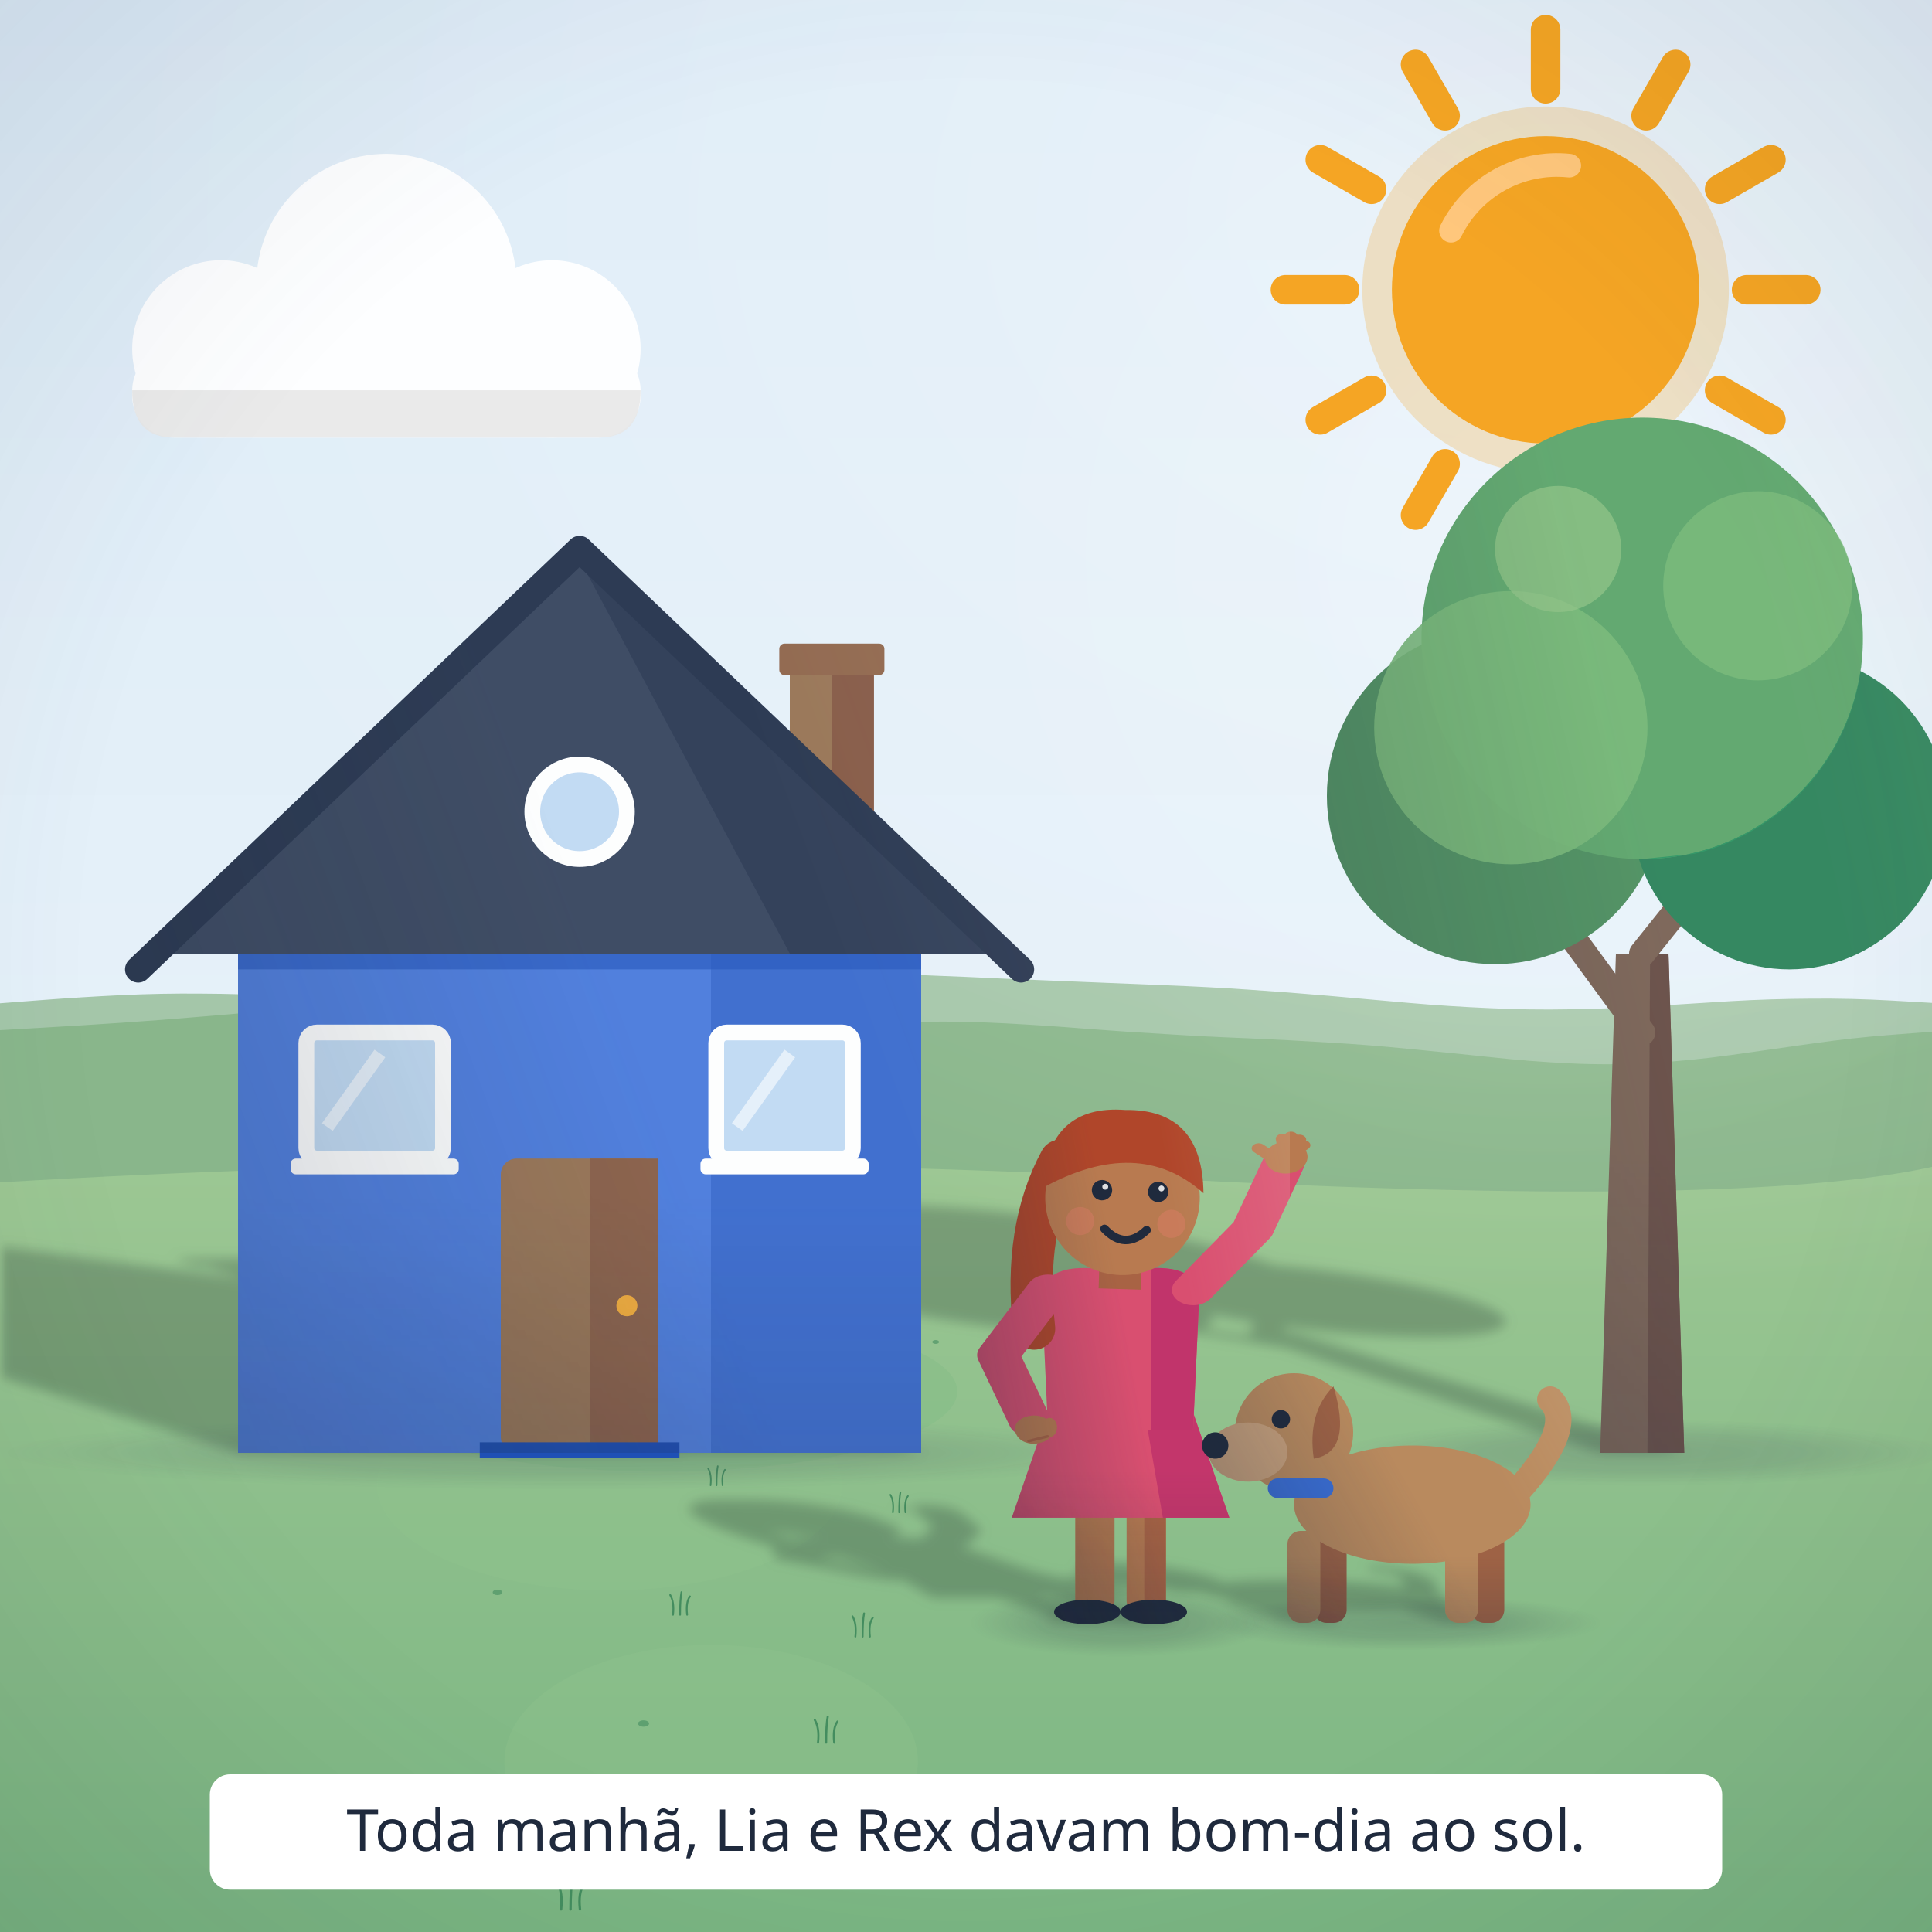
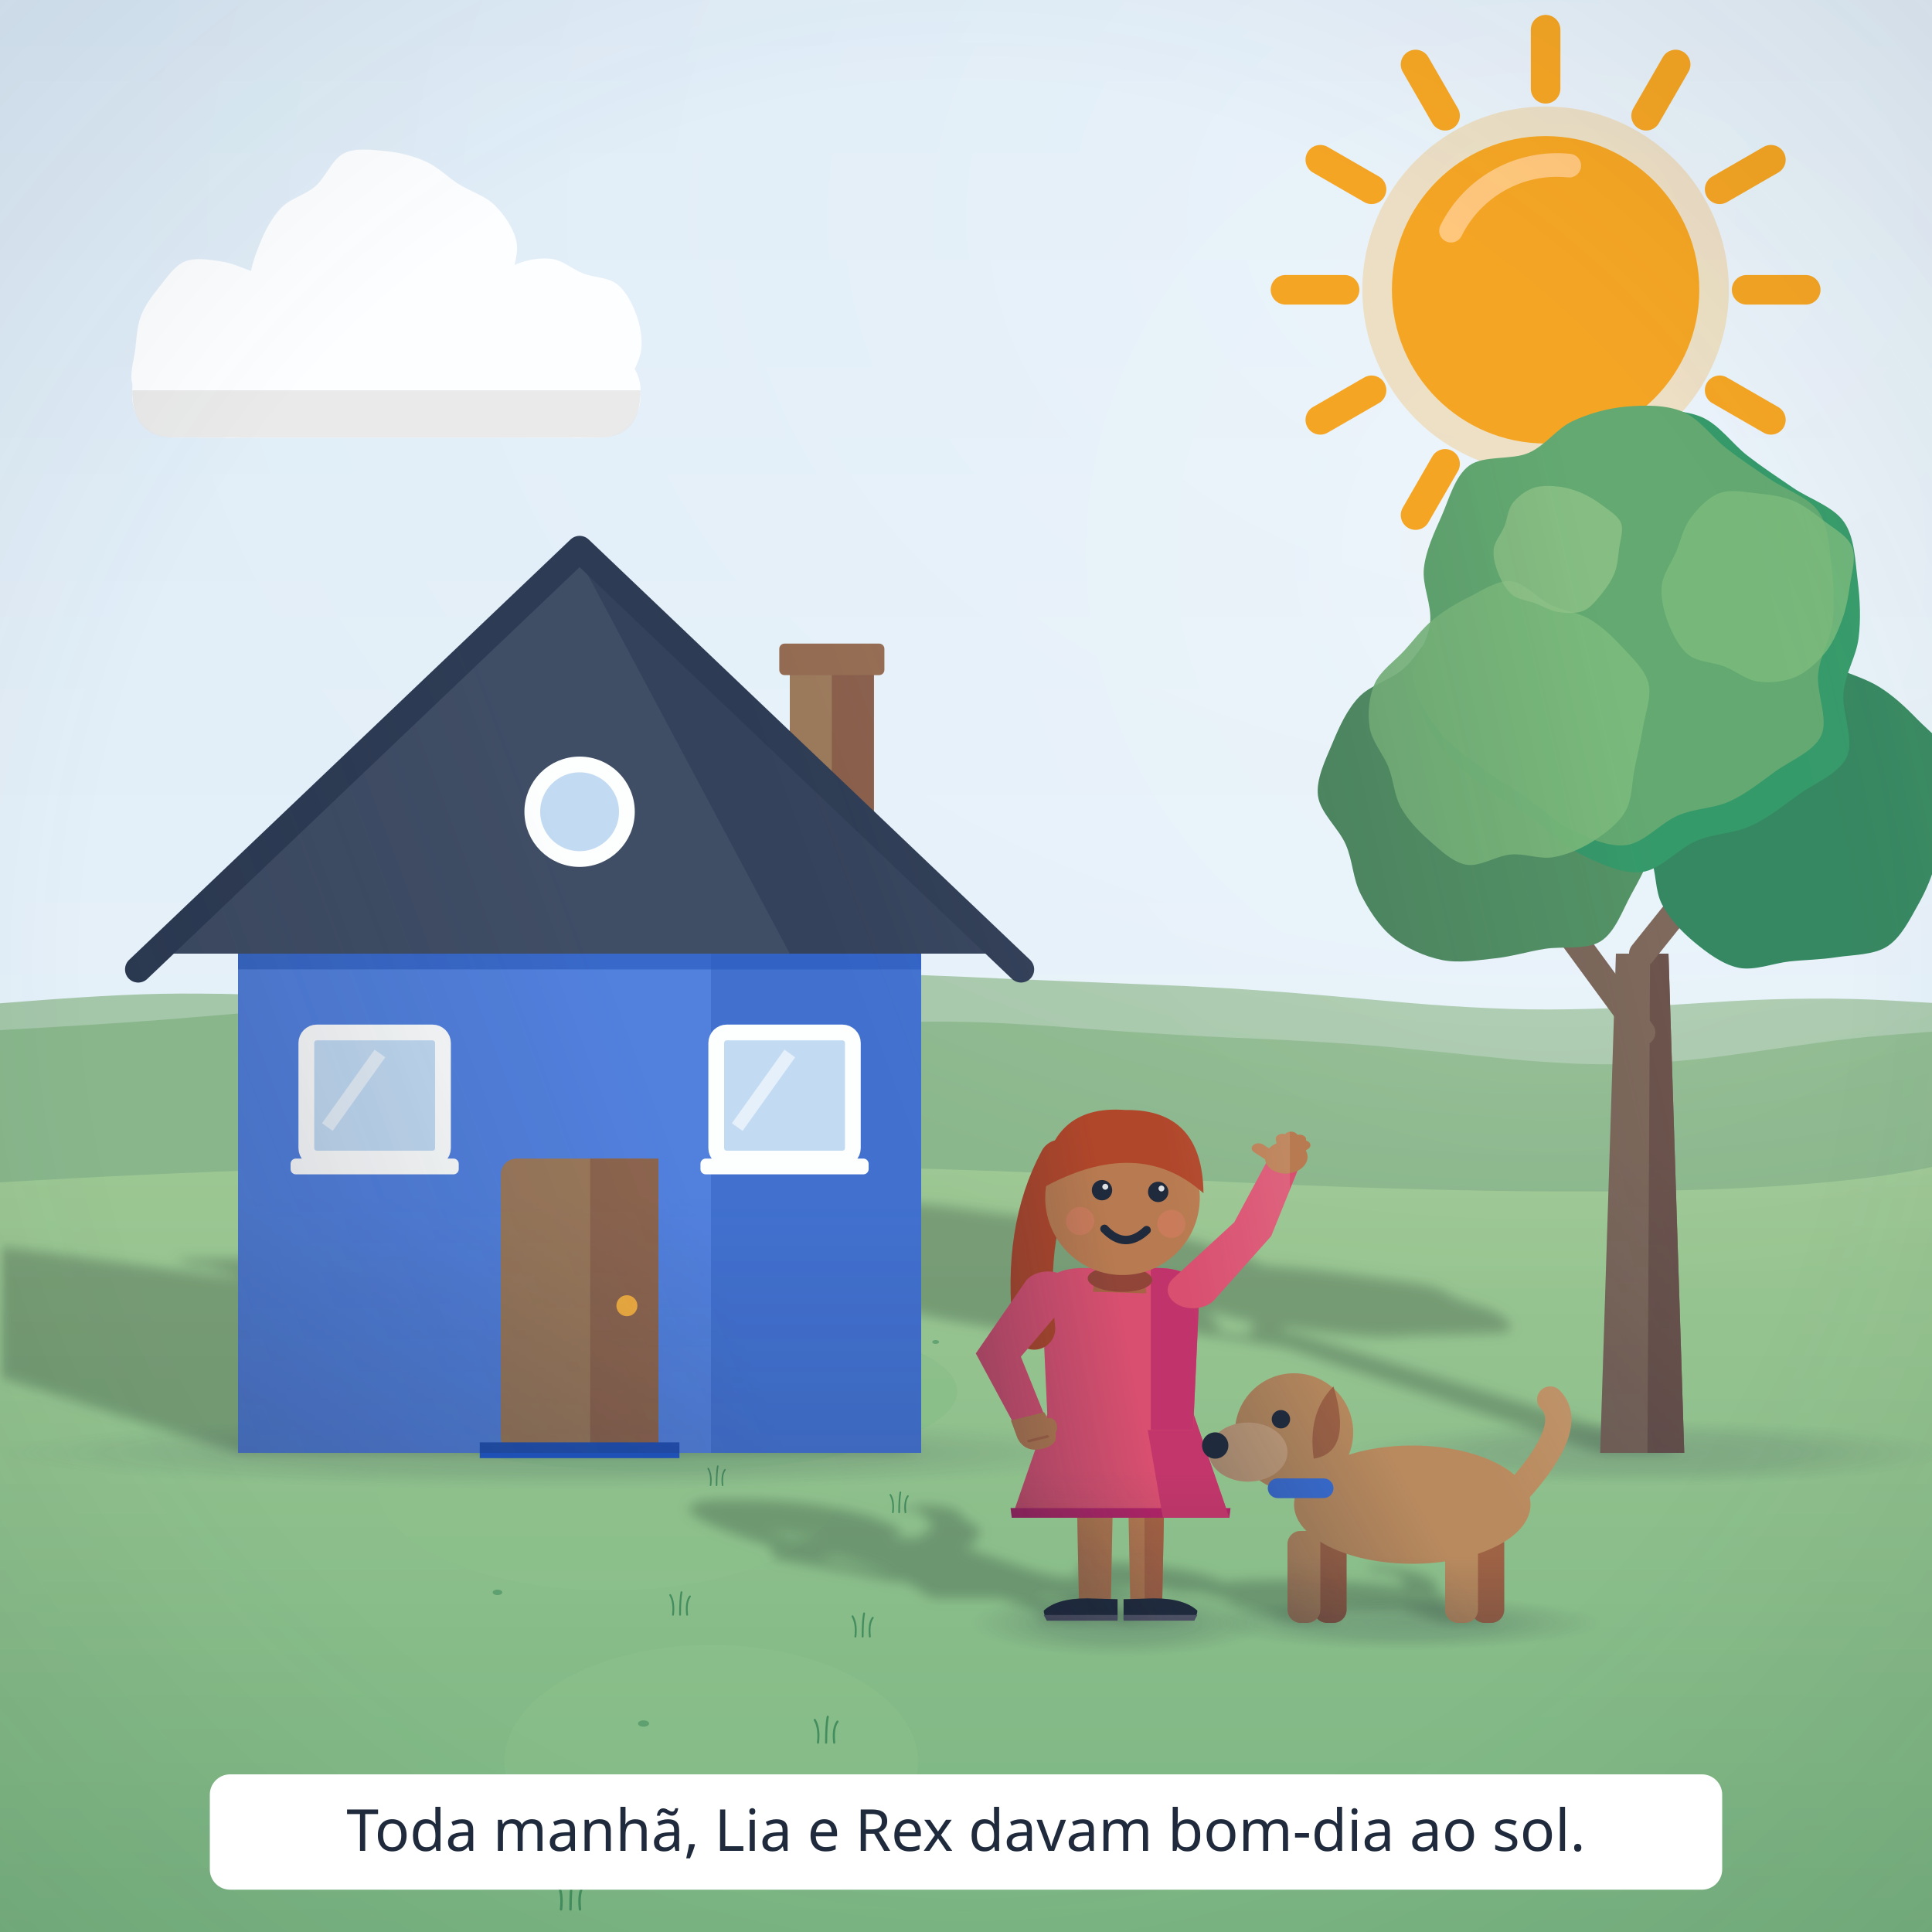
<svg xmlns="http://www.w3.org/2000/svg" width="1000" height="1000" viewBox="0 0 1000 1000">
  <defs>
    <linearGradient id="sky" x1="0" y1="0" x2="0" y2="1">
      <stop offset="0" stop-color="#DCEBF7" />
      <stop offset="0.55" stop-color="#e6f1f9" />
      <stop offset="0.85" stop-color="#EFF6FC" />
      <stop offset="1" stop-color="#EEF5FB" />
    </linearGradient>
    <linearGradient id="ground" x1="0" y1="0" x2="0" y2="1">
      <stop offset="0" stop-color="#9CC793" />
      <stop offset="1" stop-color="#7AB582" />
    </linearGradient>
    <radialGradient id="cshadow">
      <stop offset="0" stop-color="rgb(31,42,61)" stop-opacity="0.195" />
      <stop offset="0.55" stop-color="rgb(31,42,61)" stop-opacity="0.143" />
      <stop offset="1" stop-color="rgb(31,42,61)" stop-opacity="0" />
    </radialGradient>
    <filter id="hazeFar" color-interpolation-filters="sRGB">
      <feColorMatrix type="matrix" values="0.68 0 0 0 0.299 0 0.68 0 0 0.307 0 0 0.68 0 0.315 0 0 0 1 0" />
    </filter>
    <filter id="hazeMid" color-interpolation-filters="sRGB">
      <feColorMatrix type="matrix" values="0.87 0 0 0 0.121 0 0.87 0 0 0.125 0 0 0.87 0 0.128 0 0 0 1 0" />
    </filter>
    <linearGradient id="lgLight" x1="1" y1="0" x2="0" y2="0.35">
      <stop offset="0" stop-color="#FFF4DE" stop-opacity="0.156" />
      <stop offset="0.42" stop-color="#FFF4DE" stop-opacity="0" />
    </linearGradient>
    <linearGradient id="lgShade" x1="1" y1="0" x2="0" y2="0.35">
      <stop offset="0.6" stop-color="rgb(31,42,61)" stop-opacity="0" />
      <stop offset="1" stop-color="rgb(31,42,61)" stop-opacity="0.300" />
    </linearGradient>
    <linearGradient id="lgAO" x1="0" y1="0" x2="0" y2="1">
      <stop offset="0.72" stop-color="rgb(31,42,61)" stop-opacity="0" />
      <stop offset="1" stop-color="rgb(31,42,61)" stop-opacity="0.192" />
    </linearGradient>
    <filter id="toWhite" color-interpolation-filters="sRGB">
      <feColorMatrix values="0 0 0 0 1 0 0 0 0 1 0 0 0 0 1 0 0 0 1 0" />
    </filter>
    <filter id="castF" x="-30%" y="-30%" width="160%" height="160%" color-interpolation-filters="sRGB">
      <feColorMatrix values="0 0 0 0 0.122 0 0 0 0 0.165 0 0 0 0 0.239 0 0 0 1 0" />
      <feGaussianBlur stdDeviation="3.0" />
    </filter>
    <clipPath id="groundClip">
      <rect y="600.0" width="1000" height="1000" />
    </clipPath>
    <radialGradient id="glow" cx="0.8" cy="0.15" r="0.75">
      <stop offset="0" stop-color="#FFF4DE" stop-opacity="0.330" />
      <stop offset="1" stop-color="#FFF4DE" stop-opacity="0" />
    </radialGradient>
    <linearGradient id="falloff" x1="1" y1="0" x2="0" y2="0">
      <stop offset="0.35" stop-color="rgb(31,42,61)" stop-opacity="0" />
      <stop offset="1" stop-color="rgb(31,42,61)" stop-opacity="0.078" />
    </linearGradient>
    <radialGradient id="sunGlow" cx="0.800" cy="0.288" r="0.32">
      <stop offset="0" stop-color="#FFF4DE" stop-opacity="0.228" />
      <stop offset="0.45" stop-color="#FFF4DE" stop-opacity="0.084" />
      <stop offset="1" stop-color="#FFF4DE" stop-opacity="0" />
    </radialGradient>
    <radialGradient id="vignette" cx="0.5" cy="0.5" r="0.75">
      <stop offset="0.6" stop-color="rgb(31,42,61)" stop-opacity="0" />
      <stop offset="1" stop-color="rgb(31,42,61)" stop-opacity="0.102" />
    </radialGradient>
  </defs>
  <rect width="1000" height="1000" fill="url(#sky)" />
  <path d="M 0 519.3 Q 0.0 519.3 20.8 517.7 Q 41.7 516.1 62.5 515.1 Q 83.3 514.1 104.2 514.3 Q 125.0 514.4 145.8 515.5 Q 166.7 516.6 187.5 517.6 Q 208.3 518.7 229.2 518.7 Q 250.0 518.7 270.8 517.2 Q 291.7 515.7 312.5 513.3 Q 333.3 510.9 354.2 508.6 Q 375.0 506.4 395.8 505.1 Q 416.7 503.9 437.5 503.9 Q 458.3 504.0 479.2 504.8 Q 500.0 505.6 520.8 506.6 Q 541.7 507.5 562.5 508.3 Q 583.3 509.1 604.2 510.0 Q 625.0 510.8 645.8 512.2 Q 666.7 513.6 687.5 515.4 Q 708.3 517.3 729.2 519.1 Q 750.0 520.9 770.8 521.8 Q 791.7 522.8 812.5 522.4 Q 833.3 522.1 854.2 520.8 Q 875.0 519.5 895.8 518.2 Q 916.7 517.0 937.5 516.9 Q 958.3 516.7 979.2 517.9 L 1000.0 519.1 L 1000.0 1000.0 L 0 1000.0 Z" fill="#a4c6a9" />
  <path d="M 0 533.2 Q 0.0 533.2 20.8 532.0 Q 41.7 530.8 62.5 529.4 Q 83.3 528.0 104.2 526.2 Q 125.0 524.4 145.8 522.8 Q 166.7 521.1 187.5 520.9 Q 208.3 520.6 229.2 522.2 Q 250.0 523.9 270.8 526.6 Q 291.7 529.3 312.5 531.4 Q 333.3 533.6 354.2 533.9 Q 375.0 534.3 395.8 533.0 Q 416.7 531.8 437.5 530.4 Q 458.3 529.1 479.2 528.8 Q 500.0 528.6 520.8 529.7 Q 541.7 530.8 562.5 532.5 Q 583.3 534.1 604.2 535.3 Q 625.0 536.6 645.8 537.4 Q 666.7 538.3 687.5 539.6 Q 708.3 540.8 729.2 542.9 Q 750.0 544.9 770.8 547.1 Q 791.7 549.4 812.5 550.4 Q 833.3 551.4 854.2 550.2 Q 875.0 549.0 895.8 546.1 Q 916.7 543.2 937.5 540.2 Q 958.3 537.2 979.2 535.6 L 1000.0 534.0 L 1000.0 1000.0 L 0 1000.0 Z" fill="#89b68b" />
  <path d="M0 612 Q300 594 600 610 T1000 604 L1000 1000 L0 1000 Z" fill="url(#ground)" />
  <ellipse cx="315.5" cy="768.6" rx="120.3" ry="54.6" fill="#91C28D" fill-opacity="0.35" stroke-opacity="0.35" />
  <ellipse cx="341.8" cy="720.2" rx="153.7" ry="41.5" fill="#80B984" fill-opacity="0.35" stroke-opacity="0.35" />
  <ellipse cx="368.1" cy="911.8" rx="107.0" ry="60.4" fill="#91C28D" fill-opacity="0.35" stroke-opacity="0.35" />
  <g transform="translate(257.5 824.2) scale(0.71)">
    <ellipse cx="0" cy="0" rx="3.5" ry="2" fill="#448D5F" fill-opacity="0.6" stroke-opacity="0.6" />
  </g>
  <g transform="translate(295.3 988.3) scale(0.98)">
    <path d="M -5 0 Q -4 -9 -7 -14 M 0 0 Q 0 -11 1 -16 M 5 0 Q 4 -9 7 -13" stroke="#448D5F" stroke-width="1.3" fill="none" stroke-linecap="round" />
  </g>
  <g transform="translate(314.2 942.3) scale(0.91)">
    <path d="M -5 0 Q -4 -9 -7 -14 M 0 0 Q 0 -11 1 -16 M 5 0 Q 4 -9 7 -13" stroke="#448D5F" stroke-width="1.3" fill="none" stroke-linecap="round" />
  </g>
  <g transform="translate(333.1 892.1) scale(0.82)">
    <ellipse cx="0" cy="0" rx="3.5" ry="2" fill="#448D5F" fill-opacity="0.6" stroke-opacity="0.6" />
  </g>
  <g transform="translate(352.0 835.8) scale(0.73)">
    <path d="M -5 0 Q -4 -9 -7 -14 M 0 0 Q 0 -11 1 -16 M 5 0 Q 4 -9 7 -13" stroke="#448D5F" stroke-width="1.3" fill="none" stroke-linecap="round" />
  </g>
  <g transform="translate(370.9 768.8) scale(0.62)">
    <path d="M -5 0 Q -4 -9 -7 -14 M 0 0 Q 0 -11 1 -16 M 5 0 Q 4 -9 7 -13" stroke="#448D5F" stroke-width="1.3" fill="none" stroke-linecap="round" />
  </g>
  <g transform="translate(389.8 668.0) scale(0.46)">
    <path d="M -5 0 Q -4 -9 -7 -14 M 0 0 Q 0 -11 1 -16 M 5 0 Q 4 -9 7 -13" stroke="#448D5F" stroke-width="1.3" fill="none" stroke-linecap="round" />
  </g>
  <g transform="translate(408.7 951.3) scale(0.92)">
    <ellipse cx="0" cy="0" rx="3.5" ry="2" fill="#448D5F" fill-opacity="0.6" stroke-opacity="0.6" />
  </g>
  <g transform="translate(427.6 902.0) scale(0.84)">
    <path d="M -5 0 Q -4 -9 -7 -14 M 0 0 Q 0 -11 1 -16 M 5 0 Q 4 -9 7 -13" stroke="#448D5F" stroke-width="1.3" fill="none" stroke-linecap="round" />
  </g>
  <g transform="translate(446.5 847.1) scale(0.75)">
    <path d="M -5 0 Q -4 -9 -7 -14 M 0 0 Q 0 -11 1 -16 M 5 0 Q 4 -9 7 -13" stroke="#448D5F" stroke-width="1.3" fill="none" stroke-linecap="round" />
  </g>
  <g transform="translate(465.4 782.8) scale(0.65)">
    <path d="M -5 0 Q -4 -9 -7 -14 M 0 0 Q 0 -11 1 -16 M 5 0 Q 4 -9 7 -13" stroke="#448D5F" stroke-width="1.3" fill="none" stroke-linecap="round" />
  </g>
  <g transform="translate(484.3 694.6) scale(0.50)">
    <ellipse cx="0" cy="0" rx="3.5" ry="2" fill="#448D5F" fill-opacity="0.6" stroke-opacity="0.6" />
  </g>
  <g transform="translate(503.2 960.1) scale(0.94)">
    <path d="M -5 0 Q -4 -9 -7 -14 M 0 0 Q 0 -11 1 -16 M 5 0 Q 4 -9 7 -13" stroke="#448D5F" stroke-width="1.3" fill="none" stroke-linecap="round" />
  </g>
  <rect width="1000" height="750" fill="url(#glow)" style="mix-blend-mode: screen;" />
  <rect width="1000" height="1000" fill="url(#sunGlow)" style="mix-blend-mode: screen;" />
  <g clip-path="url(#groundClip)" opacity="0.252" style="mix-blend-mode: multiply;">
    <g filter="url(#castF)">
      <use href="#b_casa" transform="translate(300.0 752.0) matrix(1 0 0.750 0.24 0 0) scale(2.720)" />
      <use href="#b_arv" transform="translate(850.0 752.0) matrix(1 0 0.750 0.24 0 0) scale(2.720)" />
      <use href="#b_lia" transform="translate(580.0 840.0) matrix(1 0 0.750 0.24 0 0) scale(3.910)" />
      <use href="#b_rex" transform="translate(727.6 840.0) matrix(1 0 0.750 0.24 0 0) scale(3.400)" />
    </g>
  </g>
  <g style="isolation: isolate;">
    <g id="sol" transform="translate(800.0 287.7) scale(3.060)">
      <g id="b_sol">
        <circle cx="0" cy="-45" r="31" fill="#F5A524" fill-opacity="0.25" stroke-opacity="0.25" />
        <path d="M34 -45 L44 -45" stroke="#F5A524" stroke-width="5" stroke-linecap="round" />
        <path d="M29.44 -28 L38.11 -23" stroke="#F5A524" stroke-width="5" stroke-linecap="round" />
        <path d="M17 -15.56 L22 -6.89" stroke="#F5A524" stroke-width="5" stroke-linecap="round" />
        <path d="M0 -11 L0 -1" stroke="#F5A524" stroke-width="5" stroke-linecap="round" />
        <path d="M-17 -15.56 L-22 -6.89" stroke="#F5A524" stroke-width="5" stroke-linecap="round" />
        <path d="M-29.44 -28 L-38.11 -23" stroke="#F5A524" stroke-width="5" stroke-linecap="round" />
        <path d="M-34 -45 L-44 -45" stroke="#F5A524" stroke-width="5" stroke-linecap="round" />
        <path d="M-29.44 -62 L-38.11 -67" stroke="#F5A524" stroke-width="5" stroke-linecap="round" />
        <path d="M-17 -74.44 L-22 -83.11" stroke="#F5A524" stroke-width="5" stroke-linecap="round" />
        <path d="M0 -79 L0 -89" stroke="#F5A524" stroke-width="5" stroke-linecap="round" />
        <path d="M17 -74.44 L22 -83.11" stroke="#F5A524" stroke-width="5" stroke-linecap="round" />
        <path d="M29.44 -62 L38.11 -67" stroke="#F5A524" stroke-width="5" stroke-linecap="round" />
        <circle cx="0" cy="-45" r="26" fill="#F5A524" />
        <path d="M-16 -55 A20 20 0 0 1 4 -66" stroke="#FFC77C" stroke-width="4" fill="none" stroke-linecap="round" />
      </g>
    </g>
  </g>
  <g style="isolation: isolate;">
    <g id="nuvem" transform="translate(200.0 226.5) scale(3.060)">
      <g id="b_nuvem">
-         <g fill="#FFFFFF" opacity="0.94">
-           <circle cx="-28" cy="-15" r="15" />
-           <circle cx="0" cy="-26" r="22" />
-           <circle cx="28" cy="-15" r="15" />
-           <rect x="-43" y="-15" width="86" height="15" rx="7" />
+         <g opacity="0.94">
+           <path d="M-12.7 -15C-12.95 -13.14 -14.51 -11.53 -15.23 -9.71C-15.96 -7.89 -15.93 -5.58 -17.07 -4.07C-18.2 -2.55 -20.23 -1.31 -22.05 -0.64C-23.87 0.03 -26.09 0.14 -28 -0.05C-29.91 -0.24 -31.73 -1.03 -33.48 -1.77C-35.23 -2.51 -36.95 -3.3 -38.52 -4.48C-40.09 -5.66 -42.24 -7.08 -42.9 -8.83C-43.56 -10.58 -42.7 -13.04 -42.47 -15C-42.24 -16.96 -42.19 -18.86 -41.52 -20.6C-40.85 -22.34 -39.68 -23.92 -38.45 -25.45C-37.21 -26.98 -35.86 -29.05 -34.12 -29.78C-32.38 -30.5 -29.92 -30.1 -28 -29.81C-26.08 -29.52 -24.4 -28.72 -22.59 -28.06C-20.78 -27.4 -18.61 -27.05 -17.14 -25.86C-15.67 -24.67 -14.5 -22.71 -13.76 -20.9C-13.02 -19.09 -12.46 -16.86 -12.7 -15Z" fill="#FFFFFF" />
+           <path d="M21.01 -26C20.76 -23.7 21.01 -21.5 20.48 -19.34C19.96 -17.18 18.95 -15.11 17.84 -13.04C16.74 -10.97 15.76 -8.07 13.85 -6.93C11.95 -5.8 8.73 -6.66 6.42 -6.24C4.11 -5.83 2.22 -4.68 0 -4.45C-2.22 -4.21 -4.61 -4.36 -6.88 -4.83C-9.15 -5.3 -11.88 -5.83 -13.61 -7.27C-15.34 -8.7 -16.23 -11.4 -17.27 -13.45C-18.31 -15.5 -18.9 -17.46 -19.85 -19.55C-20.8 -21.64 -22.73 -23.77 -22.99 -26C-23.24 -28.23 -22.23 -30.79 -21.36 -32.94C-20.49 -35.09 -19.31 -37.3 -17.76 -38.9C-16.2 -40.5 -13.77 -41 -12.01 -42.53C-10.25 -44.06 -9.18 -47.1 -7.18 -48.09C-5.18 -49.07 -2.32 -48.68 0 -48.45C2.32 -48.21 4.68 -47.6 6.72 -46.67C8.76 -45.74 10.32 -44.09 12.25 -42.86C14.19 -41.64 16.7 -40.93 18.32 -39.31C19.95 -37.69 21.55 -35.37 22 -33.15C22.45 -30.93 21.27 -28.3 21.01 -26Z" fill="#FFFFFF" />
+           <path d="M43.12 -15C42.92 -13.11 41.81 -11.36 41.07 -9.59C40.32 -7.81 39.8 -5.92 38.64 -4.36C37.48 -2.8 35.9 -0.87 34.12 -0.22C32.35 0.43 29.95 -0.26 28 -0.47C26.05 -0.68 24.13 -0.79 22.4 -1.47C20.66 -2.16 19.15 -3.37 17.6 -4.6C16.05 -5.83 13.81 -7.1 13.1 -8.83C12.4 -10.56 13.08 -13.06 13.36 -15C13.64 -16.94 14.12 -18.69 14.77 -20.48C15.42 -22.27 16.04 -24.27 17.25 -25.75C18.47 -27.23 20.26 -28.61 22.05 -29.36C23.84 -30.1 26.13 -30.49 28 -30.22C29.87 -29.96 31.46 -28.47 33.29 -27.77C35.12 -27.06 37.49 -27.13 38.98 -25.98C40.48 -24.84 41.56 -22.73 42.24 -20.9C42.93 -19.07 43.31 -16.89 43.12 -15Z" fill="#FFFFFF" />
+           <rect x="-43" y="-15" width="86" height="15" rx="7" fill="#FFFFFF" />
        </g>
        <path d="M-43 -8 Q-43 0 -36 0 L36 0 Q43 0 43 -8 Z" fill="#E8E8E8" fill-opacity="0.9" stroke-opacity="0.9" />
      </g>
    </g>
  </g>
  <g transform="translate(300.0 752.0) scale(2.720)" filter="url(#hazeMid)">
    <ellipse cx="0" cy="0" rx="110.0" ry="7.0" fill="url(#cshadow)" />
  </g>
  <g style="isolation: isolate;">
    <g id="casa" transform="translate(300.0 752.0) scale(2.720)" filter="url(#hazeMid)">
      <g id="b_casa">
        <rect x="40" y="-150" width="16" height="32" rx="0" fill="#8E6542" />
        <rect x="48" y="-150" width="8" height="32" rx="0" fill="#794630" />
        <rect x="38" y="-154" width="20" height="6" rx="1" fill="#845538" />
        <rect x="-65" y="-100" width="130" height="100" rx="0" fill="#3A6FD8" />
        <rect x="25" y="-100" width="40" height="100" rx="0" fill="#275CC8" />
        <path d="M-65 -100 L65 -100 L65 -92 L-65 -92 Z" fill="#0B42B4" fill-opacity="0.6" stroke-opacity="0.6" />
        <path d="M-80 -95 L0 -170 L80 -95 Z" fill="#25344F" />
        <path d="M0 -170 L80 -95 L40 -95 Z" fill="#182743" />
        <path d="M-84 -92 L0 -172 L84 -92" stroke="#101F3B" stroke-width="5" fill="none" stroke-linejoin="round" stroke-linecap="round" />
        <rect x="-15" y="-56" width="30" height="56" rx="3" fill="#8E6542" />
        <rect x="2" y="-56" width="13" height="56" rx="0" fill="#7E4E34" />
        <circle cx="9" cy="-28" r="2" fill="#F5A524" />
        <rect x="-19" y="-2" width="38" height="3" rx="0" fill="#0037AA" />
        <rect x="-52" y="-80" width="26" height="24" rx="2" fill="#BCD7F2" stroke="#FFFFFF" stroke-width="3" />
        <path d="M-48 -62 L-38 -76" stroke="#FFFFFF" stroke-width="2.5" fill-opacity="0.6" stroke-opacity="0.6" />
        <rect x="-55" y="-56" width="32" height="3" rx="1" fill="#FFFFFF" />
        <rect x="26" y="-80" width="26" height="24" rx="2" fill="#BCD7F2" stroke="#FFFFFF" stroke-width="3" />
        <path d="M30 -62 L40 -76" stroke="#FFFFFF" stroke-width="2.5" fill-opacity="0.6" stroke-opacity="0.6" />
        <rect x="23" y="-56" width="32" height="3" rx="1" fill="#FFFFFF" />
        <circle cx="0" cy="-122" r="9" fill="#BCD7F2" stroke="#FFFFFF" stroke-width="3" />
      </g>
    </g>
    <mask id="mk_casa" maskUnits="userSpaceOnUse" x="-4.6" y="180.8" width="609.3" height="571.2">
      <use href="#b_casa" transform="translate(300.0 752.0) scale(2.720)" filter="url(#toWhite)" />
    </mask>
    <g mask="url(#mk_casa)" opacity="0.6">
      <rect x="-4.6" y="180.8" width="609.3" height="571.2" fill="url(#lgLight)" style="mix-blend-mode: screen;" />
      <rect x="-4.6" y="180.8" width="609.3" height="571.2" fill="url(#lgShade)" style="mix-blend-mode: multiply;" />
      <rect x="82.4" y="276.0" width="435.2" height="476.0" fill="url(#lgAO)" style="mix-blend-mode: multiply;" />
    </g>
  </g>
  <g transform="translate(850.0 752.0) scale(2.720)" filter="url(#hazeMid)">
    <ellipse cx="0" cy="0" rx="57.5" ry="6.3" fill="url(#cshadow)" />
  </g>
  <g style="isolation: isolate;">
    <g id="arv" transform="translate(850.0 752.0) scale(2.720)" filter="url(#hazeMid)">
      <g id="b_arv">
        <path d="M-8 0 L-5 -95 L5 -95 L8 0 Z" fill="#6E5444" />
        <path d="M1 0 L1.5 -95 L5 -95 L8 0 Z" fill="#5A3C33" />
        <path d="M0 -80 L-22 -110 M0 -95 L20 -120" stroke="#6E5444" stroke-width="5" stroke-linecap="round" />
-         <circle cx="-28" cy="-125" r="32" fill="#3D8550" />
-         <circle cx="28" cy="-122" r="30" fill="#19784A" />
-         <circle cx="0" cy="-155" r="42" fill="#4E9E5C" />
-         <path d="M0 -113 A42 42 0 0 0 42 -155 A42 42 0 0 1 10 -114 Z" fill="#1A8C54" />
-         <circle cx="-25" cy="-138" r="26" fill="#6BB36A" fill-opacity="0.9" stroke-opacity="0.9" />
-         <circle cx="-16" cy="-172" r="12" fill="#86BF79" fill-opacity="0.7" stroke-opacity="0.7" />
-         <circle cx="22" cy="-165" r="18" fill="#6BB36A" fill-opacity="0.8" stroke-opacity="0.8" />
+         <path d="M2.31 -125C1.89 -121.62 2.66 -118.41 1.93 -115.28C1.19 -112.14 -0.48 -109.19 -2.12 -106.2C-3.76 -103.21 -5.17 -99.06 -7.91 -97.35C-10.65 -95.63 -15.2 -96.45 -18.55 -95.91C-21.9 -95.37 -24.74 -94.46 -28 -94.11C-31.26 -93.76 -34.89 -93.13 -38.14 -93.8C-41.39 -94.47 -44.94 -96.04 -47.51 -98.14C-50.09 -100.24 -52.11 -103.47 -53.6 -106.4C-55.08 -109.34 -55.06 -112.67 -56.41 -115.77C-57.76 -118.87 -61.27 -121.79 -61.69 -125C-62.11 -128.21 -60.24 -131.92 -58.94 -135.05C-57.64 -138.19 -56.14 -141.47 -53.9 -143.82C-51.66 -146.16 -48.12 -146.96 -45.53 -149.12C-42.93 -151.28 -41.25 -155.28 -38.33 -156.78C-35.4 -158.28 -31.33 -158.46 -28 -158.11C-24.67 -157.76 -21.38 -156.03 -18.36 -154.67C-15.34 -153.3 -12.65 -151.69 -9.89 -149.92C-7.14 -148.15 -4.21 -146.42 -1.82 -144.02C0.57 -141.63 3.77 -138.72 4.46 -135.55C5.14 -132.38 2.73 -128.38 2.31 -125Z" fill="#3D8550" />
+         <path d="M56.38 -122C55.94 -118.83 56.6 -115.88 55.95 -112.92C55.3 -109.96 54.02 -106.99 52.46 -104.23C50.91 -101.47 49.2 -98.02 46.62 -96.37C44.05 -94.72 40.1 -94.79 36.99 -94.32C33.89 -93.84 31.11 -93.84 28 -93.51C24.89 -93.17 21.36 -91.7 18.35 -92.31C15.34 -92.92 12.38 -95.14 9.95 -97.15C7.51 -99.16 5.16 -101.68 3.76 -104.39C2.36 -107.1 2.77 -110.47 1.54 -113.4C0.31 -116.34 -3.18 -118.99 -3.62 -122C-4.06 -125.01 -2.37 -128.54 -1.11 -131.46C0.15 -134.37 1.84 -137.25 3.92 -139.49C6 -141.74 8.93 -142.93 11.36 -144.91C13.78 -146.89 15.68 -149.95 18.45 -151.38C21.23 -152.81 24.93 -153.84 28 -153.51C31.07 -153.17 34.03 -150.68 36.89 -149.37C39.76 -148.07 42.64 -147.31 45.21 -145.69C47.78 -144.07 50.07 -141.95 52.3 -139.65C54.53 -137.36 57.92 -134.88 58.6 -131.94C59.28 -129 56.82 -125.17 56.38 -122Z" fill="#19784A" />
+         <path d="M41.17 -155C40.72 -151.46 38.68 -148.48 38.31 -144.73C37.94 -140.99 40.38 -135.76 38.96 -132.51C37.53 -129.26 32.8 -127.46 29.75 -125.25C26.69 -123.05 23.86 -120.74 20.62 -119.28C17.39 -117.82 13.76 -117.92 10.32 -116.47C6.89 -115.01 3.57 -111.02 0 -110.54C-3.57 -110.06 -7.73 -112.01 -11.09 -113.61C-14.45 -115.21 -17.15 -118.06 -20.13 -120.13C-23.12 -122.19 -26.1 -123.8 -29 -126C-31.89 -128.21 -35.24 -130.42 -37.49 -133.36C-39.74 -136.29 -42.21 -140 -42.5 -143.61C-42.79 -147.22 -39.55 -151.29 -39.21 -155C-38.87 -158.71 -40.84 -162.29 -40.46 -165.84C-40.08 -169.39 -38.44 -172.89 -36.92 -176.32C-35.41 -179.74 -34.27 -184.28 -31.38 -186.38C-28.49 -188.48 -23 -187.42 -19.57 -188.89C-16.14 -190.37 -14.04 -193.7 -10.78 -195.24C-7.52 -196.78 -3.68 -197.84 0 -198.16C3.68 -198.47 7.94 -198.52 11.28 -197.12C14.63 -195.71 17.16 -191.98 20.06 -189.74C22.96 -187.5 25.61 -185.77 28.67 -183.67C31.73 -181.57 36.34 -180.11 38.39 -177.16C40.45 -174.22 40.54 -169.68 41 -165.99C41.47 -162.29 41.62 -158.54 41.17 -155Z" fill="#1A8C54" />
+         <path d="M36.21 -158C35.78 -154.63 33.84 -151.79 33.49 -148.22C33.13 -144.65 35.46 -139.67 34.1 -136.58C32.74 -133.49 28.24 -131.77 25.33 -129.67C22.42 -127.57 19.72 -125.38 16.64 -123.98C13.56 -122.59 10.11 -122.69 6.83 -121.3C3.56 -119.91 0.4 -116.11 -3 -115.66C-6.4 -115.2 -10.37 -117.06 -13.56 -118.58C-16.76 -120.11 -19.33 -122.82 -22.17 -124.79C-25.02 -126.76 -27.86 -128.29 -30.61 -130.39C-33.37 -132.48 -36.56 -134.59 -38.7 -137.39C-40.85 -140.18 -43.2 -143.72 -43.48 -147.15C-43.75 -150.59 -40.67 -154.47 -40.35 -158C-40.02 -161.53 -41.9 -164.94 -41.54 -168.33C-41.17 -171.71 -39.61 -175.04 -38.16 -178.3C-36.72 -181.56 -35.64 -185.89 -32.89 -187.89C-30.13 -189.88 -24.91 -188.87 -21.64 -190.28C-18.37 -191.69 -16.37 -194.85 -13.27 -196.32C-10.16 -197.79 -6.5 -198.8 -3 -199.1C0.5 -199.4 4.56 -199.45 7.75 -198.11C10.93 -196.77 13.34 -193.22 16.1 -191.09C18.86 -188.95 21.39 -187.3 24.3 -185.3C27.21 -183.31 31.6 -181.92 33.56 -179.11C35.52 -176.3 35.61 -171.98 36.05 -168.46C36.49 -164.95 36.64 -161.37 36.21 -158Z" fill="#4E9E5C" />
+         <path d="M0.14 -138C-0.3 -135.31 -0.88 -132.99 -1.43 -130.34C-1.98 -127.7 -1.85 -124.46 -3.17 -122.14C-4.48 -119.82 -7.02 -117.88 -9.32 -116.42C-11.62 -114.95 -14.38 -113.77 -16.99 -113.34C-19.6 -112.92 -22.25 -114.1 -25 -113.87C-27.75 -113.63 -30.88 -111.47 -33.47 -111.92C-36.07 -112.37 -38.5 -114.76 -40.57 -116.57C-42.64 -118.39 -44.63 -120.5 -45.91 -122.81C-47.2 -125.12 -47.28 -127.91 -48.27 -130.44C-49.26 -132.97 -51.43 -135.34 -51.86 -138C-52.3 -140.66 -51.99 -143.96 -50.89 -146.41C-49.78 -148.86 -47.07 -150.69 -45.24 -152.7C-43.4 -154.72 -41.91 -156.8 -39.88 -158.49C-37.85 -160.17 -35.54 -161.57 -33.06 -162.8C-30.58 -164.03 -27.61 -166.1 -25 -165.87C-22.39 -165.63 -19.91 -162.58 -17.41 -161.37C-14.91 -160.17 -12.26 -159.97 -10 -158.64C-7.74 -157.31 -5.71 -155.39 -3.84 -153.37C-1.98 -151.35 0.52 -149.07 1.18 -146.51C1.85 -143.95 0.57 -140.69 0.14 -138Z" fill="#6BB36A" fill-opacity="0.9" stroke-opacity="0.9" />
+         <path d="M-4.4 -172C-4.6 -170.43 -4.68 -168.93 -5.22 -167.53C-5.75 -166.14 -6.62 -164.82 -7.61 -163.61C-8.6 -162.4 -9.74 -160.86 -11.14 -160.26C-12.54 -159.66 -14.47 -159.79 -16 -160.02C-17.53 -160.26 -18.84 -161.1 -20.29 -161.64C-21.74 -162.18 -23.55 -162.33 -24.72 -163.28C-25.9 -164.22 -26.77 -165.84 -27.36 -167.29C-27.95 -168.75 -28.45 -170.51 -28.26 -172C-28.08 -173.49 -26.84 -174.8 -26.25 -176.24C-25.65 -177.69 -25.59 -179.46 -24.68 -180.68C-23.77 -181.9 -22.24 -183.05 -20.8 -183.58C-19.35 -184.11 -17.54 -184.04 -16 -183.88C-14.46 -183.73 -12.97 -183.26 -11.58 -182.67C-10.19 -182.08 -8.91 -181.3 -7.65 -180.35C-6.4 -179.39 -4.58 -178.34 -4.04 -176.95C-3.5 -175.56 -4.21 -173.57 -4.4 -172Z" fill="#86BF79" fill-opacity="0.7" stroke-opacity="0.7" />
+         <path d="M39.51 -165C39.18 -162.66 38.77 -160.51 37.98 -158.38C37.19 -156.25 36.24 -154.01 34.78 -152.22C33.31 -150.44 31.31 -148.56 29.18 -147.65C27.06 -146.75 24.26 -146.45 22 -146.78C19.74 -147.11 17.83 -148.8 15.64 -149.64C13.45 -150.49 10.62 -150.46 8.84 -151.84C7.06 -153.22 5.81 -155.75 4.95 -157.94C4.1 -160.13 3.48 -162.75 3.72 -165C3.97 -167.25 5.53 -169.31 6.44 -171.44C7.35 -173.58 7.79 -175.97 9.17 -177.83C10.54 -179.7 12.56 -181.84 14.7 -182.63C16.84 -183.42 19.67 -182.81 22 -182.57C24.33 -182.32 26.63 -182.04 28.7 -181.19C30.78 -180.33 32.58 -178.91 34.45 -177.45C36.32 -175.99 39.09 -174.5 39.93 -172.43C40.78 -170.35 39.83 -167.34 39.51 -165Z" fill="#6BB36A" fill-opacity="0.8" stroke-opacity="0.8" />
      </g>
    </g>
    <mask id="mk_arv" maskUnits="userSpaceOnUse" x="631.0" y="82.9" width="437.9" height="669.1">
      <use href="#b_arv" transform="translate(850.0 752.0) scale(2.720)" filter="url(#toWhite)" />
    </mask>
    <g mask="url(#mk_arv)" opacity="0.6">
      <rect x="631.0" y="82.9" width="437.9" height="669.1" fill="url(#lgLight)" style="mix-blend-mode: screen;" />
      <rect x="631.0" y="82.9" width="437.9" height="669.1" fill="url(#lgShade)" style="mix-blend-mode: multiply;" />
      <rect x="693.6" y="194.4" width="312.8" height="557.6" fill="url(#lgAO)" style="mix-blend-mode: multiply;" />
    </g>
  </g>
  <g transform="translate(580.0 840.0) scale(3.910)">
    <ellipse cx="0" cy="0" rx="20.0" ry="4.5" fill="url(#cshadow)" />
  </g>
  <g style="isolation: isolate;">
    <g id="lia" transform="translate(580.0 840.0) scale(3.910)">
      <g id="b_lia">
        <g transform="scale(0.8 0.58)">
-           <rect x="-7.5" y="-47" width="6.5" height="45" rx="3" fill="#B87A50" />
-           <rect x="1" y="-47" width="6.5" height="45" rx="3" fill="#B87A50" />
-           <rect x="3.925" y="-47" width="3.575" height="45" rx="2" fill="#A86344" />
-           <ellipse cx="-5.5" cy="-2.5" rx="5.5" ry="2.8" fill="#1F2A3D" />
-           <ellipse cx="5.5" cy="-2.5" rx="5.5" ry="2.8" fill="#1F2A3D" />
+           <path d="M-7.5 -47 L-1 -47 L-1.65 -2 L-6.85 -2 Z" fill="#B87A50" />
+           <path d="M1 -47 L7.5 -47 L6.85 -2 L1.65 -2 Z" fill="#B87A50" />
+           <path d="M3.93 -47 L7.5 -47 L6.85 -2 L3.99 -2 Z" fill="#A86344" />
+           <path d="M-0.5 -5.4 L-0.5 -0.8 L-11 -0.8 Q-12.7 -0.8 -12.7 -2.8 Q-10.5 -5.6 -5.5 -5.6 Z" fill="#1F2A3D" />
+           <path d="M-0.5 -1.8 L-12.7 -1.8 L-12.2 -0.5 L-0.5 -0.5 Z" fill="#56586C" />
+           <path d="M0.5 -5.4 L0.5 -0.8 L11 -0.8 Q12.7 -0.8 12.7 -2.8 Q10.5 -5.6 5.5 -5.6 Z" fill="#1F2A3D" />
+           <path d="M0.5 -1.8 L12.7 -1.8 L12.2 -0.5 L0.5 -0.5 Z" fill="#56586C" />
          <path d="M-12 -48 L12 -48 L18 -24 L-18 -24 Z" fill="#D94F70" />
+           <path d="M-18.2 -26.2 L18.2 -26.2 L18 -24 L-18 -24 Z" fill="#B32368" />
          <path d="M4 -48 L12 -48 L18 -24 L7 -24 Z" fill="#C3366B" />
          <path d="M-13 -74 Q-13 -81 -6 -81 L6 -81 Q13 -81 13 -74 L12 -44 L-12 -44 Z" fill="#D94F70" />
          <path d="M5 -81 L6 -81 Q13 -81 13 -74 L12 -44 L5 -44 Z" fill="#C1346B" />
+           <path d="" fill="#B32368" />
        </g>
        <g transform="translate(0 28.35) scale(0.93) rotate(1.76 0 -82)">
-           <rect x="-3" y="-85" width="6" height="7" fill="#A86344" />
+           <path d="M-3 -85 L3 -85 L3.8 -77.5 L-3.8 -77.5 Z" fill="#A86344" />
+           <ellipse cx="0" cy="-79.4" rx="4.6" ry="1.8" fill="#914538" />
          <path d="M-9 -96 Q-14 -86 -12 -72" stroke="#B0462A" stroke-width="6" fill="none" stroke-linecap="round" />
          <circle cx="0" cy="-91" r="11" fill="#B87A50" />
          <path d="M-11.5 -92 Q-11 -104 0 -103.5 Q11 -104 11.5 -92 Q2 -100 -11.5 -92 Z" fill="#B0462A" />
          <circle cx="-2.95" cy="-91.99" r="1.45" fill="#1F2A3D" />
          <circle cx="-2.5" cy="-92.49" r="0.42" fill="#FFFFFF" fill-opacity="0.85" stroke-opacity="0.85" />
          <circle cx="5.05" cy="-91.99" r="1.45" fill="#1F2A3D" />
          <circle cx="5.5" cy="-92.49" r="0.42" fill="#FFFFFF" fill-opacity="0.85" stroke-opacity="0.85" />
          <path d="M-2.429 -86.5 Q0.571 -83.5 3.571 -86.5" stroke="#1F2A3D" stroke-width="1.2" fill="none" stroke-linecap="round" />
          <circle cx="-5.929" cy="-87.5" r="2" fill="#E9806E" fill-opacity="0.35" stroke-opacity="0.35" />
          <circle cx="7.071" cy="-87.5" r="2" fill="#E9806E" fill-opacity="0.35" stroke-opacity="0.35" />
        </g>
        <g transform="scale(0.8 0.58)">
-           <path d="M-12 -76 L-20.23 -61.12 L-15 -46" stroke="#D94F70" fill="none" stroke-linecap="round" stroke-linejoin="round" stroke-width="7" />
+           <path d="M-15.68 -78.03L-15.68 -78.03L-23.95 -61.5L-17.55 -45.12A2.7 2.7 0 0 0 -12.45 -46.88L-12.45 -46.88L-16.5 -60.75L-8.32 -73.97A4.2 4.2 0 0 0 -15.68 -78.03Z" fill="#D94F70" />
          <g transform="translate(-15 -46) rotate(70.94)">
            <ellipse cx="1.2" cy="-0.9" rx="1.9" ry="1.3" fill="#A86344" transform="rotate(30 1.2 -0.9)" />
-             <rect x="-1.2" y="-3.1" width="6.4" height="6.2" rx="3" fill="#B87A50" />
+             <path d="M-1.2 -2.9 L3 -3.2 Q6.6 -3.1 6.6 0 Q6.6 3.1 3 3.2 L-1.2 2.9 Z" fill="#B87A50" />
            <ellipse cx="2.4" cy="-2.6" rx="2.2" ry="1.25" fill="#B87A50" transform="rotate(20 2.4 -2.6)" />
            <path d="M4.2 -1.6 L4.2 1.6" stroke="#A86344" stroke-width="0.6" stroke-linecap="round" />
          </g>
-           <path d="M12 -76 L21.86 -89.85 L27 -105" stroke="#D94F70" fill="none" stroke-linecap="round" stroke-linejoin="round" stroke-width="7" />
+           <path d="M15.42 -73.56L15.42 -73.56L24.92 -88.27L29.56 -104.13A2.7 2.7 0 0 0 24.44 -105.87L24.44 -105.87L18.81 -91.43L8.58 -78.44A4.2 4.2 0 0 0 15.42 -73.56Z" fill="#D94F70" />
          <g transform="translate(27 -105) rotate(-71.27)">
            <ellipse cx="1.3" cy="0" rx="3.7" ry="3.5" fill="#B87A50" />
            <path d="M3 -0.86 L5.14 -1.95" stroke="#B87A50" stroke-width="2.25" stroke-linecap="round" />
            <path d="M3 -0.3 L6.06 -0.78" stroke="#B87A50" stroke-width="2.25" stroke-linecap="round" />
            <path d="M3 0.3 L5.86 0.75" stroke="#B87A50" stroke-width="2.25" stroke-linecap="round" />
            <path d="M3 0.86 L4.87 1.82" stroke="#B87A50" stroke-width="2.25" stroke-linecap="round" />
            <path d="M0.6 -2.2 L1.8 -5" stroke="#B87A50" stroke-width="2.3" stroke-linecap="round" />
          </g>
        </g>
      </g>
    </g>
    <mask id="mk_lia" maskUnits="userSpaceOnUse" x="492.4" y="501.8" width="175.2" height="338.2">
      <use href="#b_lia" transform="translate(580.0 840.0) scale(3.910)" filter="url(#toWhite)" />
    </mask>
    <g mask="url(#mk_lia)" opacity="1">
      <rect x="492.4" y="501.8" width="175.2" height="338.2" fill="url(#lgLight)" style="mix-blend-mode: screen;" />
      <rect x="492.4" y="501.8" width="175.2" height="338.2" fill="url(#lgShade)" style="mix-blend-mode: multiply;" />
      <rect x="517.4" y="558.1" width="125.1" height="281.9" fill="url(#lgAO)" style="mix-blend-mode: multiply;" />
    </g>
  </g>
  <g transform="translate(727.6 840.0) scale(3.400)">
    <ellipse cx="0" cy="0" rx="30.0" ry="4.2" fill="url(#cshadow)" />
  </g>
  <g style="isolation: isolate;">
    <g id="rex" transform="translate(727.6 840.0) scale(3.400)">
      <g id="b_rex">
        <g transform="scale(-1 1)">
          <rect x="-15" y="-14" width="5" height="14" rx="2" fill="#9E6245" />
          <rect x="9" y="-14" width="5" height="14" rx="2" fill="#9E6245" />
          <ellipse cx="-1" cy="-18" rx="18" ry="9" fill="#B98A5E" />
          <path d="M-17 -20 Q-26 -30 -22 -34" stroke="#B98A5E" stroke-width="4" fill="none" stroke-linecap="round" />
          <rect x="-11" y="-14" width="5" height="14" rx="2" fill="#B98A5E" />
          <rect x="13" y="-14" width="5" height="14" rx="2" fill="#B98A5E" />
          <circle cx="17" cy="-29" r="9" fill="#B98A5E" />
          <ellipse cx="24" cy="-26" rx="6" ry="4.5" fill="#CAA27C" />
          <circle cx="29" cy="-27" r="2" fill="#1F2A3D" />
          <circle cx="19" cy="-31" r="1.4" fill="#1F2A3D" />
          <path d="M11 -36 Q8 -26 14 -25 Q15 -32 11 -36 Z" fill="#9E6245" />
          <rect x="11" y="-22" width="10" height="3" rx="1.5" fill="#3A6FD8" />
        </g>
      </g>
    </g>
    <mask id="mk_rex" maskUnits="userSpaceOnUse" x="608.6" y="693.1" width="238.0" height="146.9">
      <use href="#b_rex" transform="translate(727.6 840.0) scale(3.400)" filter="url(#toWhite)" />
    </mask>
    <g mask="url(#mk_rex)" opacity="1">
      <rect x="608.6" y="693.1" width="238.0" height="146.9" fill="url(#lgLight)" style="mix-blend-mode: screen;" />
      <rect x="608.6" y="693.1" width="238.0" height="146.9" fill="url(#lgShade)" style="mix-blend-mode: multiply;" />
      <rect x="642.6" y="717.6" width="170.0" height="122.4" fill="url(#lgAO)" style="mix-blend-mode: multiply;" />
    </g>
  </g>
  <rect width="1000" height="1000" fill="url(#vignette)" style="mix-blend-mode: multiply;" />
  <rect x="108.6" y="918.4" width="782.8" height="59.7" rx="10.5" fill="#FFFFFF" />
  <text x="500.0" y="958.0" font-family="Poppins" font-size="30.0" font-weight="400" fill="#1F2A3D" text-anchor="middle">
    <tspan x="500.0">Toda manhã, Lia e Rex davam bom-dia ao sol.</tspan>
  </text>
</svg>
